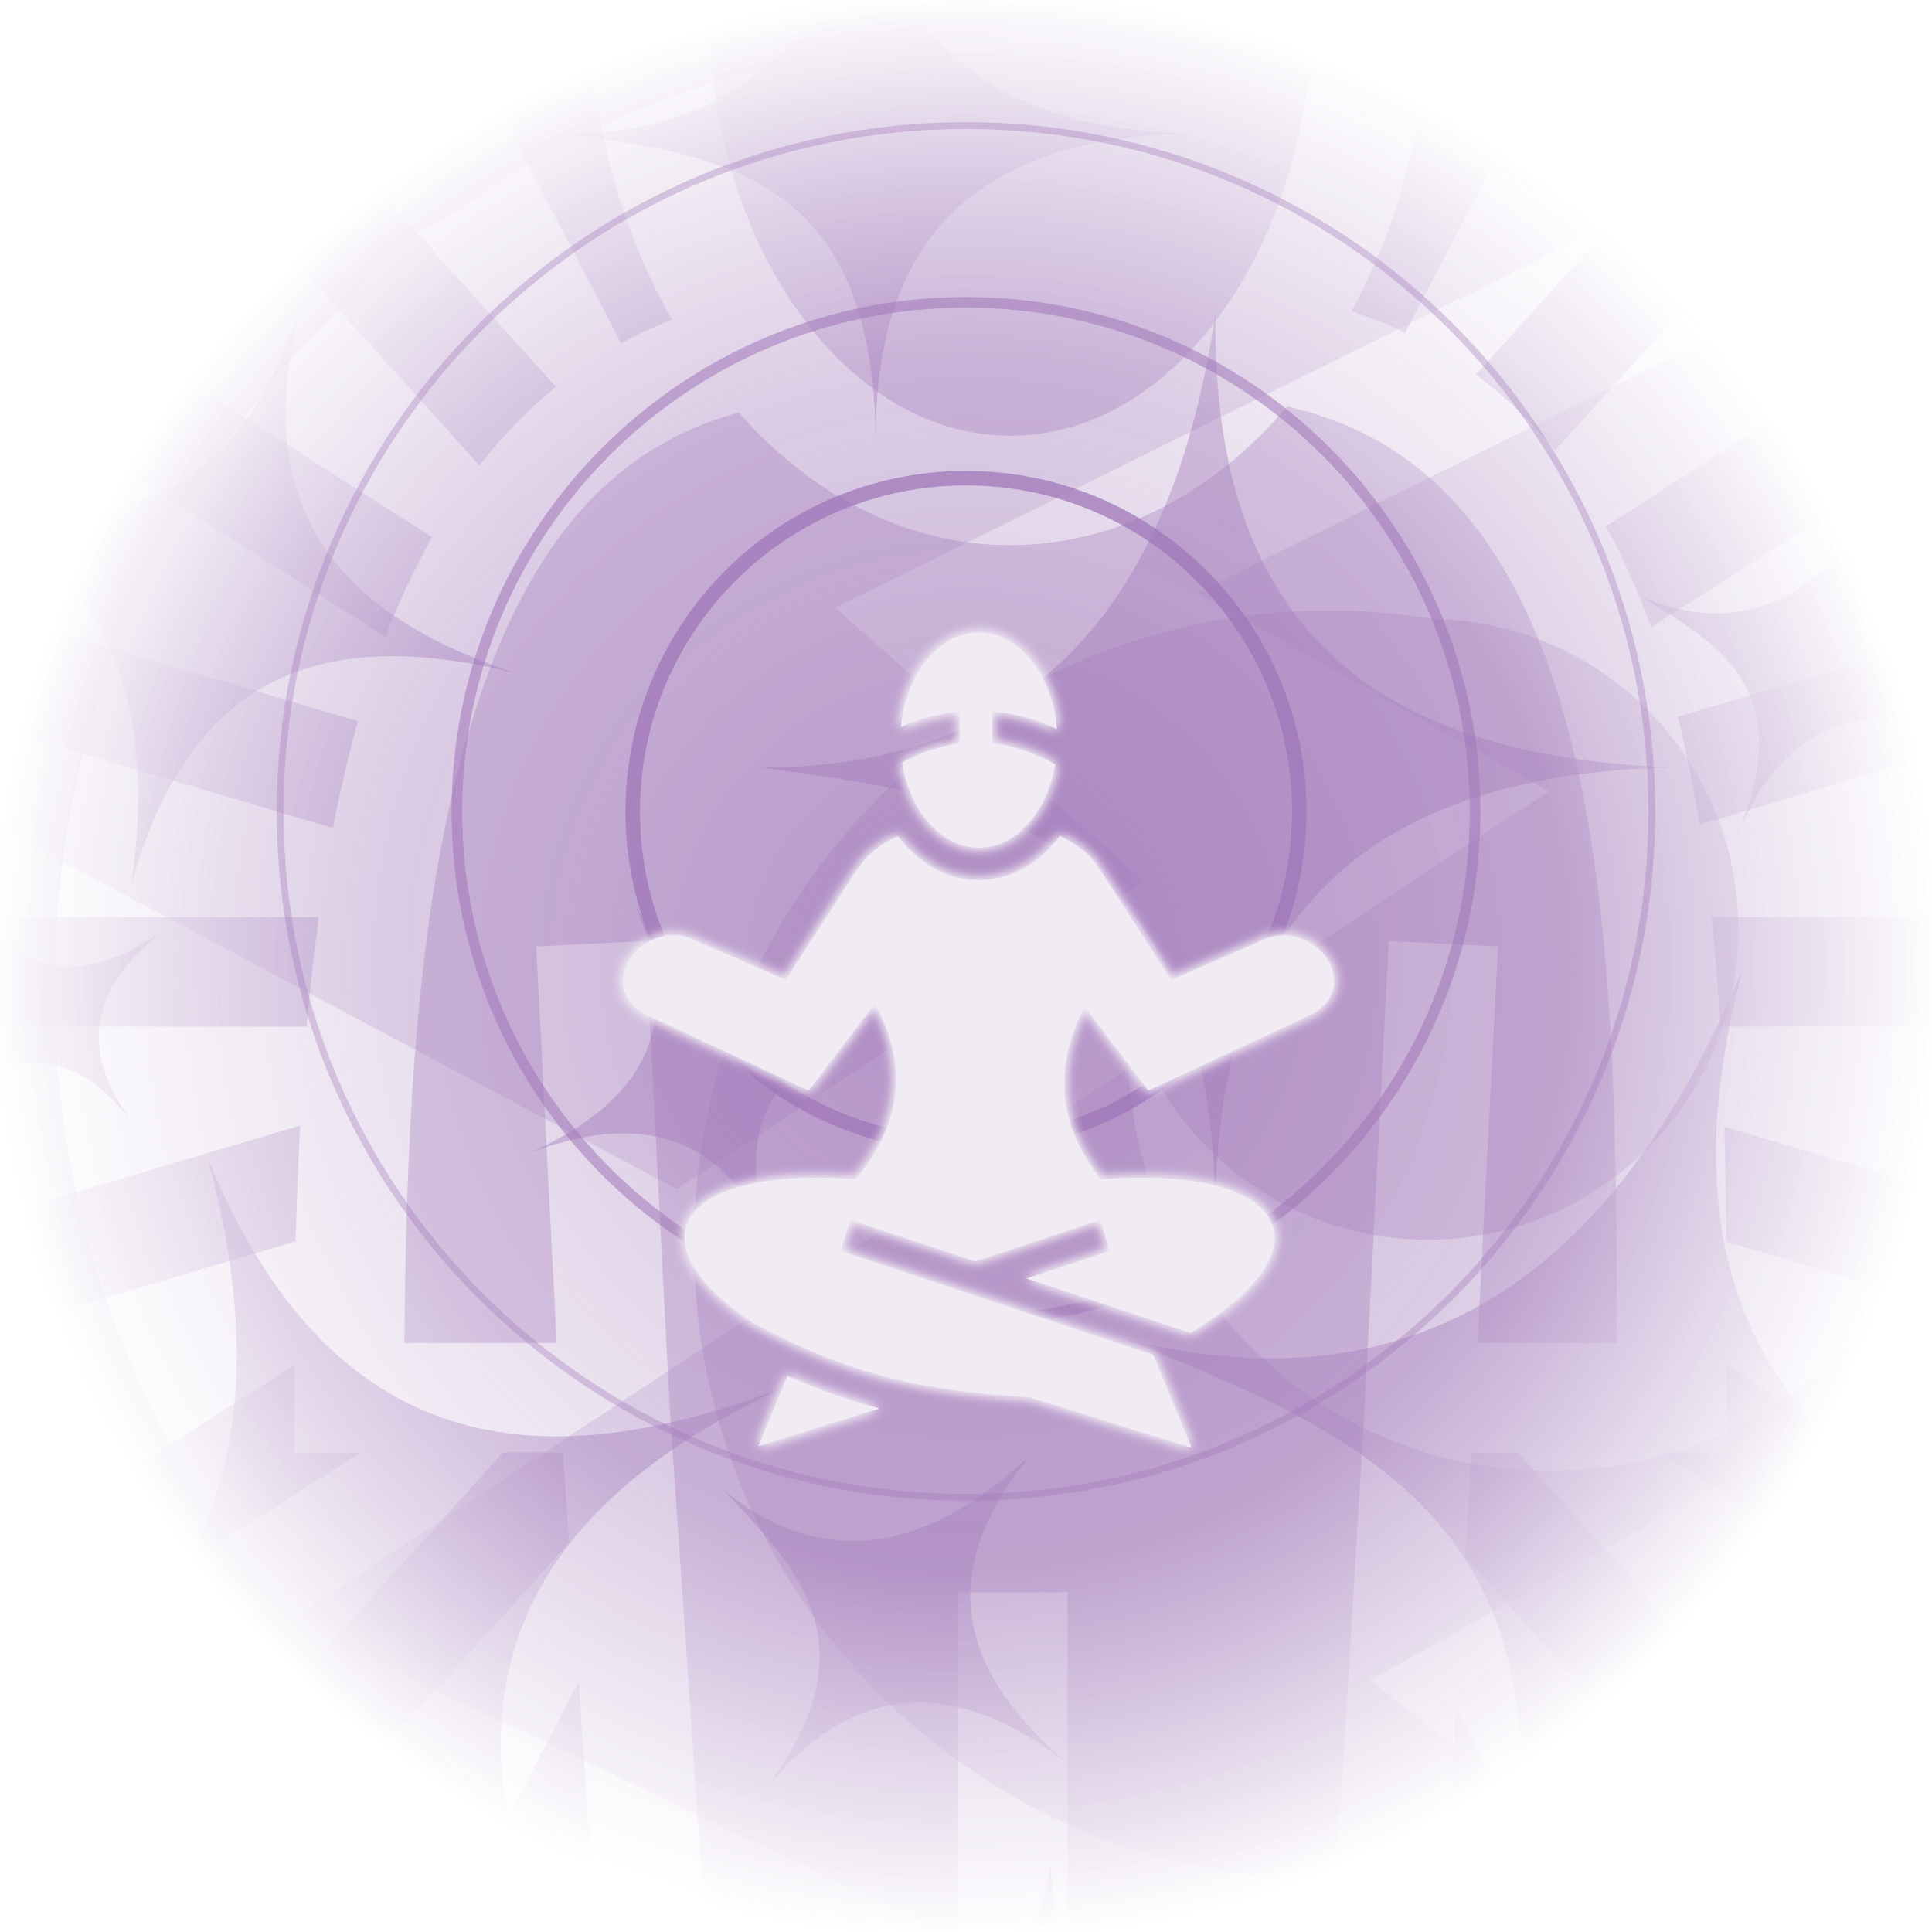
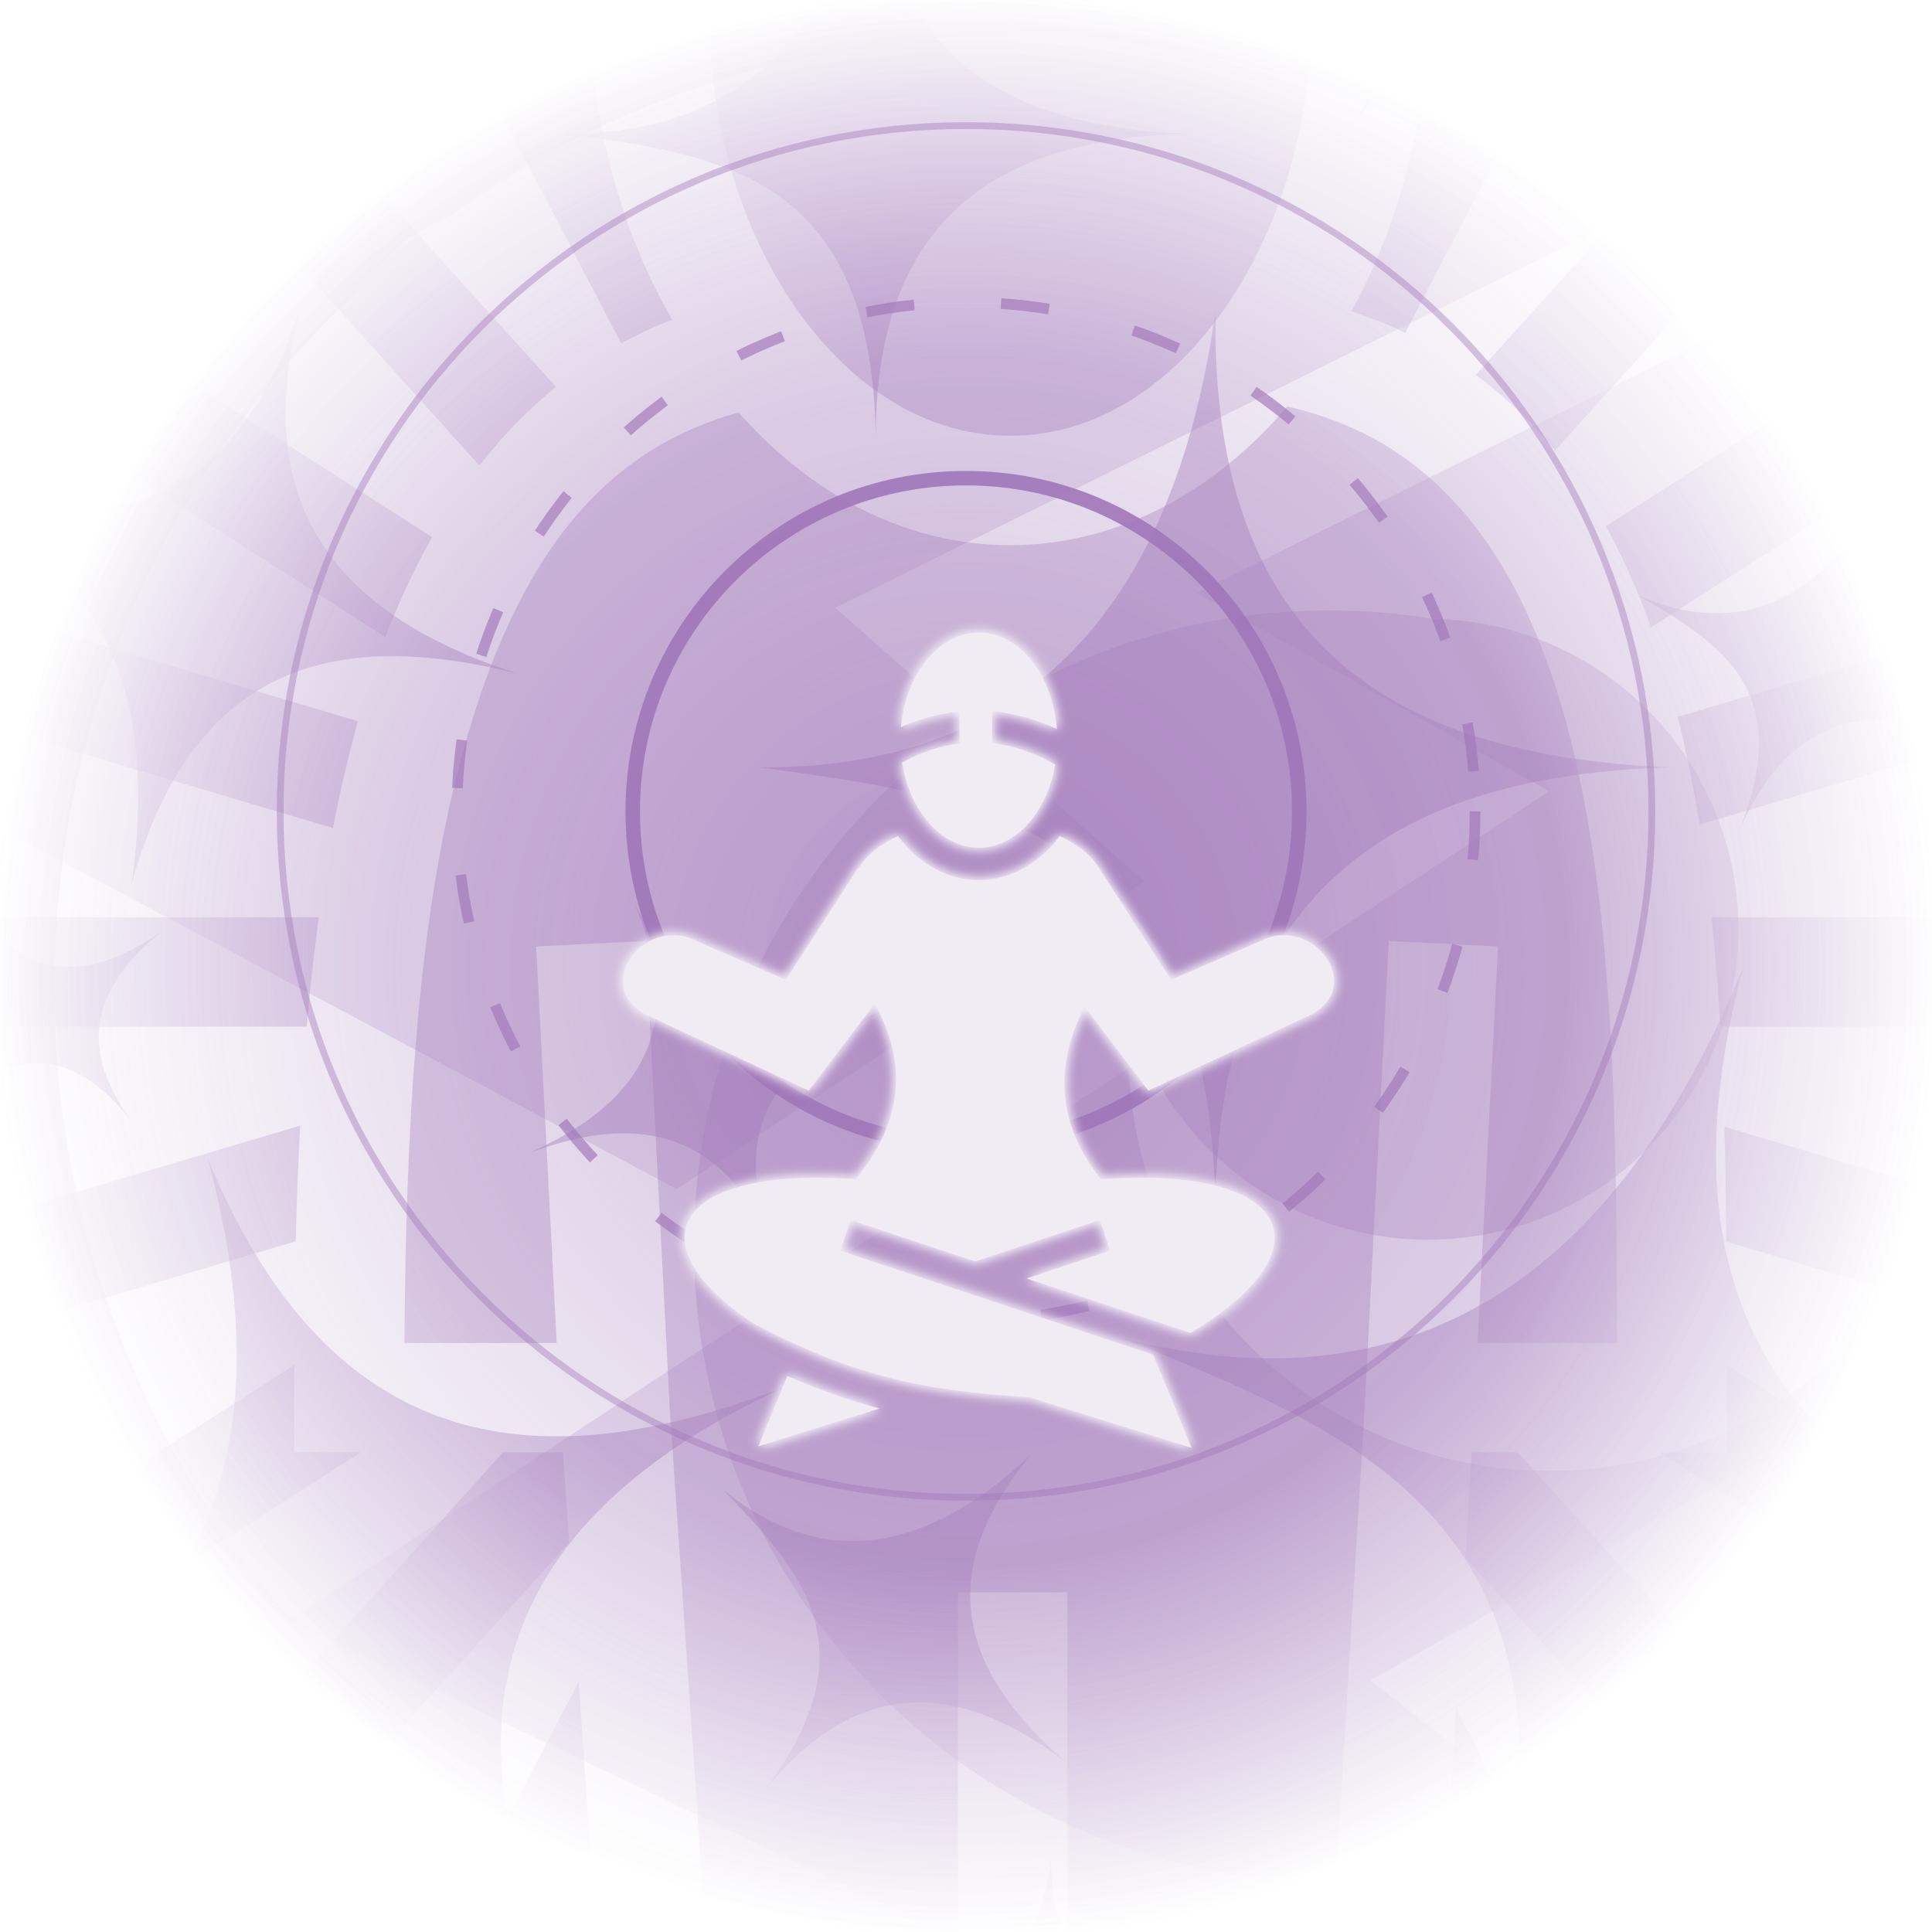
<svg xmlns="http://www.w3.org/2000/svg" viewBox="0 0 200 200" width="100%" height="100%" role="img" aria-label="Tribulation, realm 9">
  <defs>
    <radialGradient id="gr9">
      <stop offset="0" stop-color="#A077B8" stop-opacity="0.52" />
      <stop offset="1" stop-color="#A077B8" stop-opacity="0" />
    </radialGradient>
    <radialGradient id="mr9">
      <stop offset="0" stop-color="#fff" stop-opacity="1" />
      <stop offset=".62" stop-color="#fff" stop-opacity=".9" />
      <stop offset="1" stop-color="#fff" stop-opacity="0" />
    </radialGradient>
    <mask id="kr9">
      <rect width="200" height="200" fill="url(#mr9)" />
    </mask>
    <filter id="br9" x="-60%" y="-60%" width="220%" height="220%">
      <feGaussianBlur stdDeviation="3.3" result="bl" />
      <feMerge>
        <feMergeNode in="bl" />
        <feMergeNode in="bl" />
        <feMergeNode in="SourceGraphic" />
      </feMerge>
    </filter>
  </defs>
  <circle cx="100" cy="100" r="100" fill="url(#gr9)" />
-   <circle cx="100" cy="84" r="34.5" fill="none" stroke="#A077B8" stroke-width="1.5" stroke-opacity="0.75" />
-   <circle cx="100" cy="84" r="52.7" fill="none" stroke="#A077B8" stroke-width="1.1" stroke-opacity="0.55" />
-   <circle cx="100" cy="84" r="71.0" fill="none" stroke="#A077B8" stroke-width="0.7" stroke-opacity="0.35" />
+   <g class="halo" style="transform-origin:100px 84.0px">
+     <circle cx="100" cy="84" r="34.5" fill="none" stroke="#A077B8" stroke-width="1.5" stroke-opacity="0.90" stroke-dasharray="0" />
+     <circle cx="100" cy="84" r="52.7" fill="none" stroke="#A077B8" stroke-width="1.1" stroke-opacity="0.66" stroke-dasharray="5 9" />
+     <circle cx="100" cy="84" r="71.0" fill="none" stroke="#A077B8" stroke-width="0.7" stroke-opacity="0.42" stroke-dasharray="0" />
+   </g>
  <g mask="url(#kr9)">
    <g transform="translate(-107.9 -107.9) scale(0.8122)" fill="#A077B8" opacity="0.23">
      <path d="M20.72 19.34v39.72L151.6 132.9l94.9-45.12L151 19.34H20.72zm196.98.1L313 76.78C226.5 118 135.1 161.4 57.53 198.3l161.57 86.1 59.6-39.2-39.4-34.9c82.3-40.6 168.3-83.5 241.8-119.93l-93.6-70.93H217.7zM361.9 170.5l-76.5 37.9 44.9 25.3c-54.2 35.6-111.8 73.6-160.6 105.7l325.2 154.8L307.5 347c57.6-32.3 117.5-65.9 168.8-94.6l-114.4-81.9zm13.2 160.1l-33.9 18.9 139.3 74.3c-35.1-31.1-70.3-62.2-105.4-93.2z" />
    </g>
    <g transform="translate(-81.6 -81.6) scale(0.7092)" fill="#A077B8" opacity="0.30">
      <path d="M247.938 22.512c-5.385.044-10.847.333-16.383.88 49.65 15.005 92.127 46.742 123.267 86.678-74.16-71.848-204.8-83.864-278.77 6.287 31.555-16.907 66.822-25.68 102.405-27.865C84.727 118.84 4.497 225.975 21.87 343.362c5.088-48.045 28.862-89.52 61.384-123.923-38.258 74.284-32.22 171.41 40.635 231.185-25.41-47.422-33.08-102.405-25.536-154.338-1.3 105.1 83.482 210.304 201.582 198.656-49.652-15.006-92.126-46.743-123.266-86.68 77.723 65.68 198.16 66.868 278.77-6.288-118.67 44.753-214.692 21.26-272.243-27.8-59.206-40.744-78.126-121.06-41.584-184.353 6.683-11.574 14.79-21.82 23.967-30.66 2.78-3.18 5.636-6.203 8.598-9.074 2.31-1.3 4.622-2.572 6.935-3.824 24.733-17.675 54.666-26.8 84.914-26.028 22.46.573 45.09 6.594 65.88 18.598 44.02 25.415 68.904 71.378 69.593 118.842.616 3.487.957 7.07.957 10.734 0 33.88-27.466 61.344-61.346 61.344-33.877 0-61.342-27.465-61.342-61.344 0-1.698.083-3.376.218-5.04 5.484 18.857 22.88 32.644 43.504 32.644 25.027 0 45.315-20.29 45.315-45.315 0-24.785-19.903-44.912-44.596-45.298-4.936-.814-10-1.246-15.167-1.246-51.192 0-92.69 41.5-92.69 92.69s41.5 92.687 92.69 92.687c1.038 0 2.07-.023 3.1-.056-.168.064-.333.132-.5.195 4.182-.188 8.29-.544 12.336-1.03 52.59-.886 123.364-25.954 154.09-71.7-18.303 8.484-35.666 14.587-52.488 16.763 6.463-7.52 12.304-15.603 17.482-24.133 36.147-44.718 64.673-112.748 53.784-168.2-7.195 19.63-15.35 37.046-25.623 51.583-3.217-46.517-23.284-92.15-63.62-125.244 25.406 47.422 33.076 102.404 25.532 154.337 1.24-100.173-75.723-200.44-185.2-199.535z" />
    </g>
    <g transform="translate(-55.2 -55.2) scale(0.6062)" fill="#A077B8" opacity="0.37">
      <path d="M263.594 20.625c-13.394 0-25.824 7.217-35.47 20.188-9.644 12.97-15.968 31.547-15.968 52.25 0 20.702 6.324 39.248 15.97 52.218 9.644 12.972 22.074 20.19 35.468 20.19 13.393 0 25.855-7.218 35.5-20.19 9.645-12.97 15.97-31.516 15.97-52.218-.002-20.702-6.325-39.28-15.97-52.25-9.645-12.97-22.107-20.187-35.5-20.187zM153.188 25l-16.563 8.625 60.5 116.063c2.778-1.51 5.673-2.87 8.72-4.032-7.715-13.314-12.578-29.542-13.845-46.187L153.187 25zM374 25l-39.313 75.438c-1.316 15.668-5.802 31.003-12.843 43.78 3.2 1.052 6.26 2.264 9.187 3.657l59.564-114.25L374 25zM102.687 64.844l-13.874 12.53 84.124 93.19c3.88-4.996 8.217-9.51 13.063-13.44l-83.313-92.28zm321.844 0l-81.467 90.22c4.357 3.202 8.283 6.853 11.78 10.874.59.677 1.185 1.366 1.75 2.062l81.813-90.625-13.875-12.53zM63.064 117.688L53 133.438l103.875 66.406c2.283-5.967 4.938-11.697 7.97-17.063L63.062 117.688zm401.093 0l-98.875 63.25c3.01 5.416 5.56 11.208 7.72 17.25l101.22-64.75-10.064-15.75zm-153.28 42.78c-12.165 14.36-28.78 23.688-47.282 23.688-18.056 0-34.3-8.885-46.375-22.656-25.124 6.894-38.6 27.533-46.94 57.344-8.19 29.287-9.914 66.253-10.155 101.562h26l-3.5-67.72 18.688-.936 4.125 80 11.218 163.78h38V362.97h18.688v132.56h40.812l9.97-164.467 4.093-79.313 18.655.938-3.5 67.718h23.813c-.02-35.714-.425-73.276-7.844-102.812-4.032-16.05-10.072-29.544-18.625-39.375-7.528-8.652-16.887-14.755-29.845-17.75zM36.968 180.032l-5.314 17.907 116.28 34.532c1.187-6.24 2.613-12.345 4.25-18.25L36.97 180.03zm453.28 0l-112.688 33.44c1.485 5.964 2.715 12.113 3.72 18.405l114.28-33.938-5.312-17.906zM26.22 247.688v18.688h117.218c.54-6.298 1.224-12.532 2.062-18.688H26.22zm357.124 0c.645 6.16 1.106 12.402 1.47 18.688h116.155v-18.688H383.343zm-241.03 35.594L31.654 316.126l5.313 17.938 104.593-31.032c.148-6.562.41-13.16.75-19.75zm243.217.19c.185 6.568.27 13.104.314 19.624l104.406 30.97 5.313-17.94L385.53 283.47zm-244.186 40.686L53 380.656l10.063 15.72 89.562-57.282h-11.313v-9.344c0-1.844.026-3.733.032-5.594zm244.562.03v14.908h-11.312l89.562 57.28 10.063-15.718-88.314-56.47zm-208.97 14.908L88.814 436.72l13.876 12.53 85.562-94.78-1.063-15.376h-10.25zm165.44 0l-1.095 17.937 83.25 92.22 13.876-12.53-88.125-97.626h-7.905zm-152.5 39.156l-53.25 102.188 16.56 8.656 39.158-75.125-2.47-35.72zm149.843 4.594l-2.19 36.25 36.47 70 16.594-8.656-50.875-97.594z" />
    </g>
    <g transform="translate(-28.8 -28.8) scale(0.5032)" fill="#A077B8" opacity="0.44">
      <path d="M237.4 20.73c-6.1 42.1-26.8 64.2-63.9 64 31.6 4.5 63.8 8 63.9 64.07-.6-46.1 24.5-63.07 64.1-64.07-38-1.5-64.9-16.3-64.1-64zm127.8 11.58c-9.1 14.25-20.8 21.29-38.9 10.28 14.9 11.79 18.6 24.76 10.2 38.97 8.9-11.18 17.5-22.73 39-10.27-17.8-10.06-18.8-23.57-10.3-38.98zM59.68 41.69c-2.7 18.8-12 28.6-28.5 28.5 14.1 2 28.4 3.6 28.5 28.52-.3-20.5 10.9-28.12 28.5-28.52-16.9-.7-28.9-7.3-28.5-28.5zM431 66.28c-2.7 18.8-12 28.6-28.5 28.5 14.1 2 28.4 3.6 28.5 28.52-.3-20.5 10.9-28.12 28.5-28.52-16.9-.7-28.9-7.3-28.5-28.5zM120.3 116.4c-15.8 53.7-47.76 48-79.35 43.4C76.6 170 90.3 197.1 84.28 239.2c12.66-46 42.62-52.6 79.42-43.4-37.6-12.1-56.9-35.4-43.4-79.4zm187 5c-8.8 61.6-39.3 94-93.6 93.7 46.2 6.5 93.6 11.7 93.6 93.7-.8-67.3 35.9-92.2 93.8-93.7-55.5-2.2-94.9-23.9-93.8-93.7zm136.8 38.3c-13.1 21.6-29.5 28.8-49.7 20.1 16.3 9.7 33 19.1 20.1 49.6 10.3-25.2 27.9-28.7 49.7-20-20.3-9.7-31.6-23.9-20.1-49.7zM50.7 243.2c9.16 16.7 7.63 30.1-5.61 40 12.46-6.9 24.85-14.3 39.91 5.6-12.57-16.2-8.2-29 5.61-40-13.92 9.7-27.47 11.6-39.91-5.6zm137.2.3c11.4 26.8-.5 41.3-21.7 50.9 22.7-8.5 40.8-4.5 50.9 21.7-12.7-31.8 4.8-41.2 21.7-50.9-21 8.5-37.8.9-50.9-21.7zm228 12.6c-26.6 64.7-68.7 91.7-127.8 76.4 48.6 19.8 98.8 38.5 76.4 127.9 17.5-73.7 64.4-90.7 127.9-76.5-59.9-17.5-96.9-52-76.5-127.8zM99.94 295.5c15.66 57.8.86 98.1-47.32 118.5 43.46-11.8 87.38-25.2 118.68 47.4-26.4-59.3-3.4-95.4 47.3-118.8-50 19.2-93.1 15-118.66-47.1zm169.36 61c-21.8 20.6-43 23.6-63.2 7.3 15.5 16.3 31.6 32.4 7.2 63.3 19.8-25.6 41.2-24.1 63.3-7.3-20.2-17.4-28.6-37.5-7.3-63.3zM443.2 404c-2.7 18.8-12 28.6-28.5 28.5 14.1 2 28.4 3.6 28.5 28.5-.3-20.5 10.9-28.1 28.5-28.5-16.9-.7-28.9-7.3-28.5-28.5zm-169.7 36c-2.7 18.8-12 28.6-28.5 28.5 14.1 2 28.4 3.6 28.5 28.5-.3-20.5 10.9-28.1 28.5-28.5-16.9-.7-28.9-7.3-28.5-28.5z" />
    </g>
  </g>
  <g filter="url(#br9)" transform="translate(54.0 62.0) scale(0.1797)" fill="#f1ebf4">
    <path d="M263.375 19.375c-11.768 0-22.676 6.137-31.156 17.22-7.267 9.494-12.397 22.54-13.72 37.25 11.14-4.926 22.473-7.91 33.813-9V83.25c-10.965 1.377-22.008 5.008-33.157 11.03 1.968 12.487 6.703 23.502 13.063 31.814 8.48 11.082 19.387 17.22 31.155 17.22s22.707-6.138 31.188-17.22c6.167-8.06 10.783-18.667 12.843-30.688-12.07-6.832-24.194-10.997-36.406-12.344V64.75c12.676 1.087 25.22 4.516 37.344 10.188-1.155-15.158-6.336-28.614-13.78-38.344-8.482-11.082-19.42-17.22-31.19-17.22zm-46.594 117.25c-10.442 4.8-18.39 11.182-22.593 18.47l-.375-.095-41.625 64.438-50.656-21.97c-29.375-16.118-61.574 24-30.624 41.688l94.47 44.063 38.03-50.064c18.7 33.703 16.77 67.43-10.97 101.156-8.344-.642-16.37-.958-23.967-.906-40.312.278-68.942 10.254-73.907 28.78l.03.002c-4.44 16.58 10.992 36.67 39.126 55.28 55.675 29.297 95.38 38.468 156.968 42.344h1.562l.438.125c.424.026.823.07 1.25.094l-.032.314 92.063 28.72-22.19-53.72L183.595 375.5l5.875-17.72 71.81 23.845 71.845-23.844L339 375.5l-48.094 15.97 94.438 31.374c33.494-20.046 52.528-42.468 47.656-60.656-5.95-22.21-45.925-32.107-99.25-27.782-26.392-33.215-26.196-66.41-9.53-99.625L361 283.22l94.47-44.064c30.95-17.687-1.25-57.806-30.626-41.687l-50.688 21.968L332.562 155h-.062c-4.217-7.246-12.135-13.596-22.53-18.375-.2.27-.392.547-.595.813-11.268 14.725-27.633 24.562-46 24.562s-34.732-9.837-46-24.563c-.203-.265-.394-.543-.594-.812zm-63.686 311l-16.72 40.5 69.876-21.78c-17.624-4.574-34.93-10.634-53.156-18.72z" />
  </g>
</svg>
